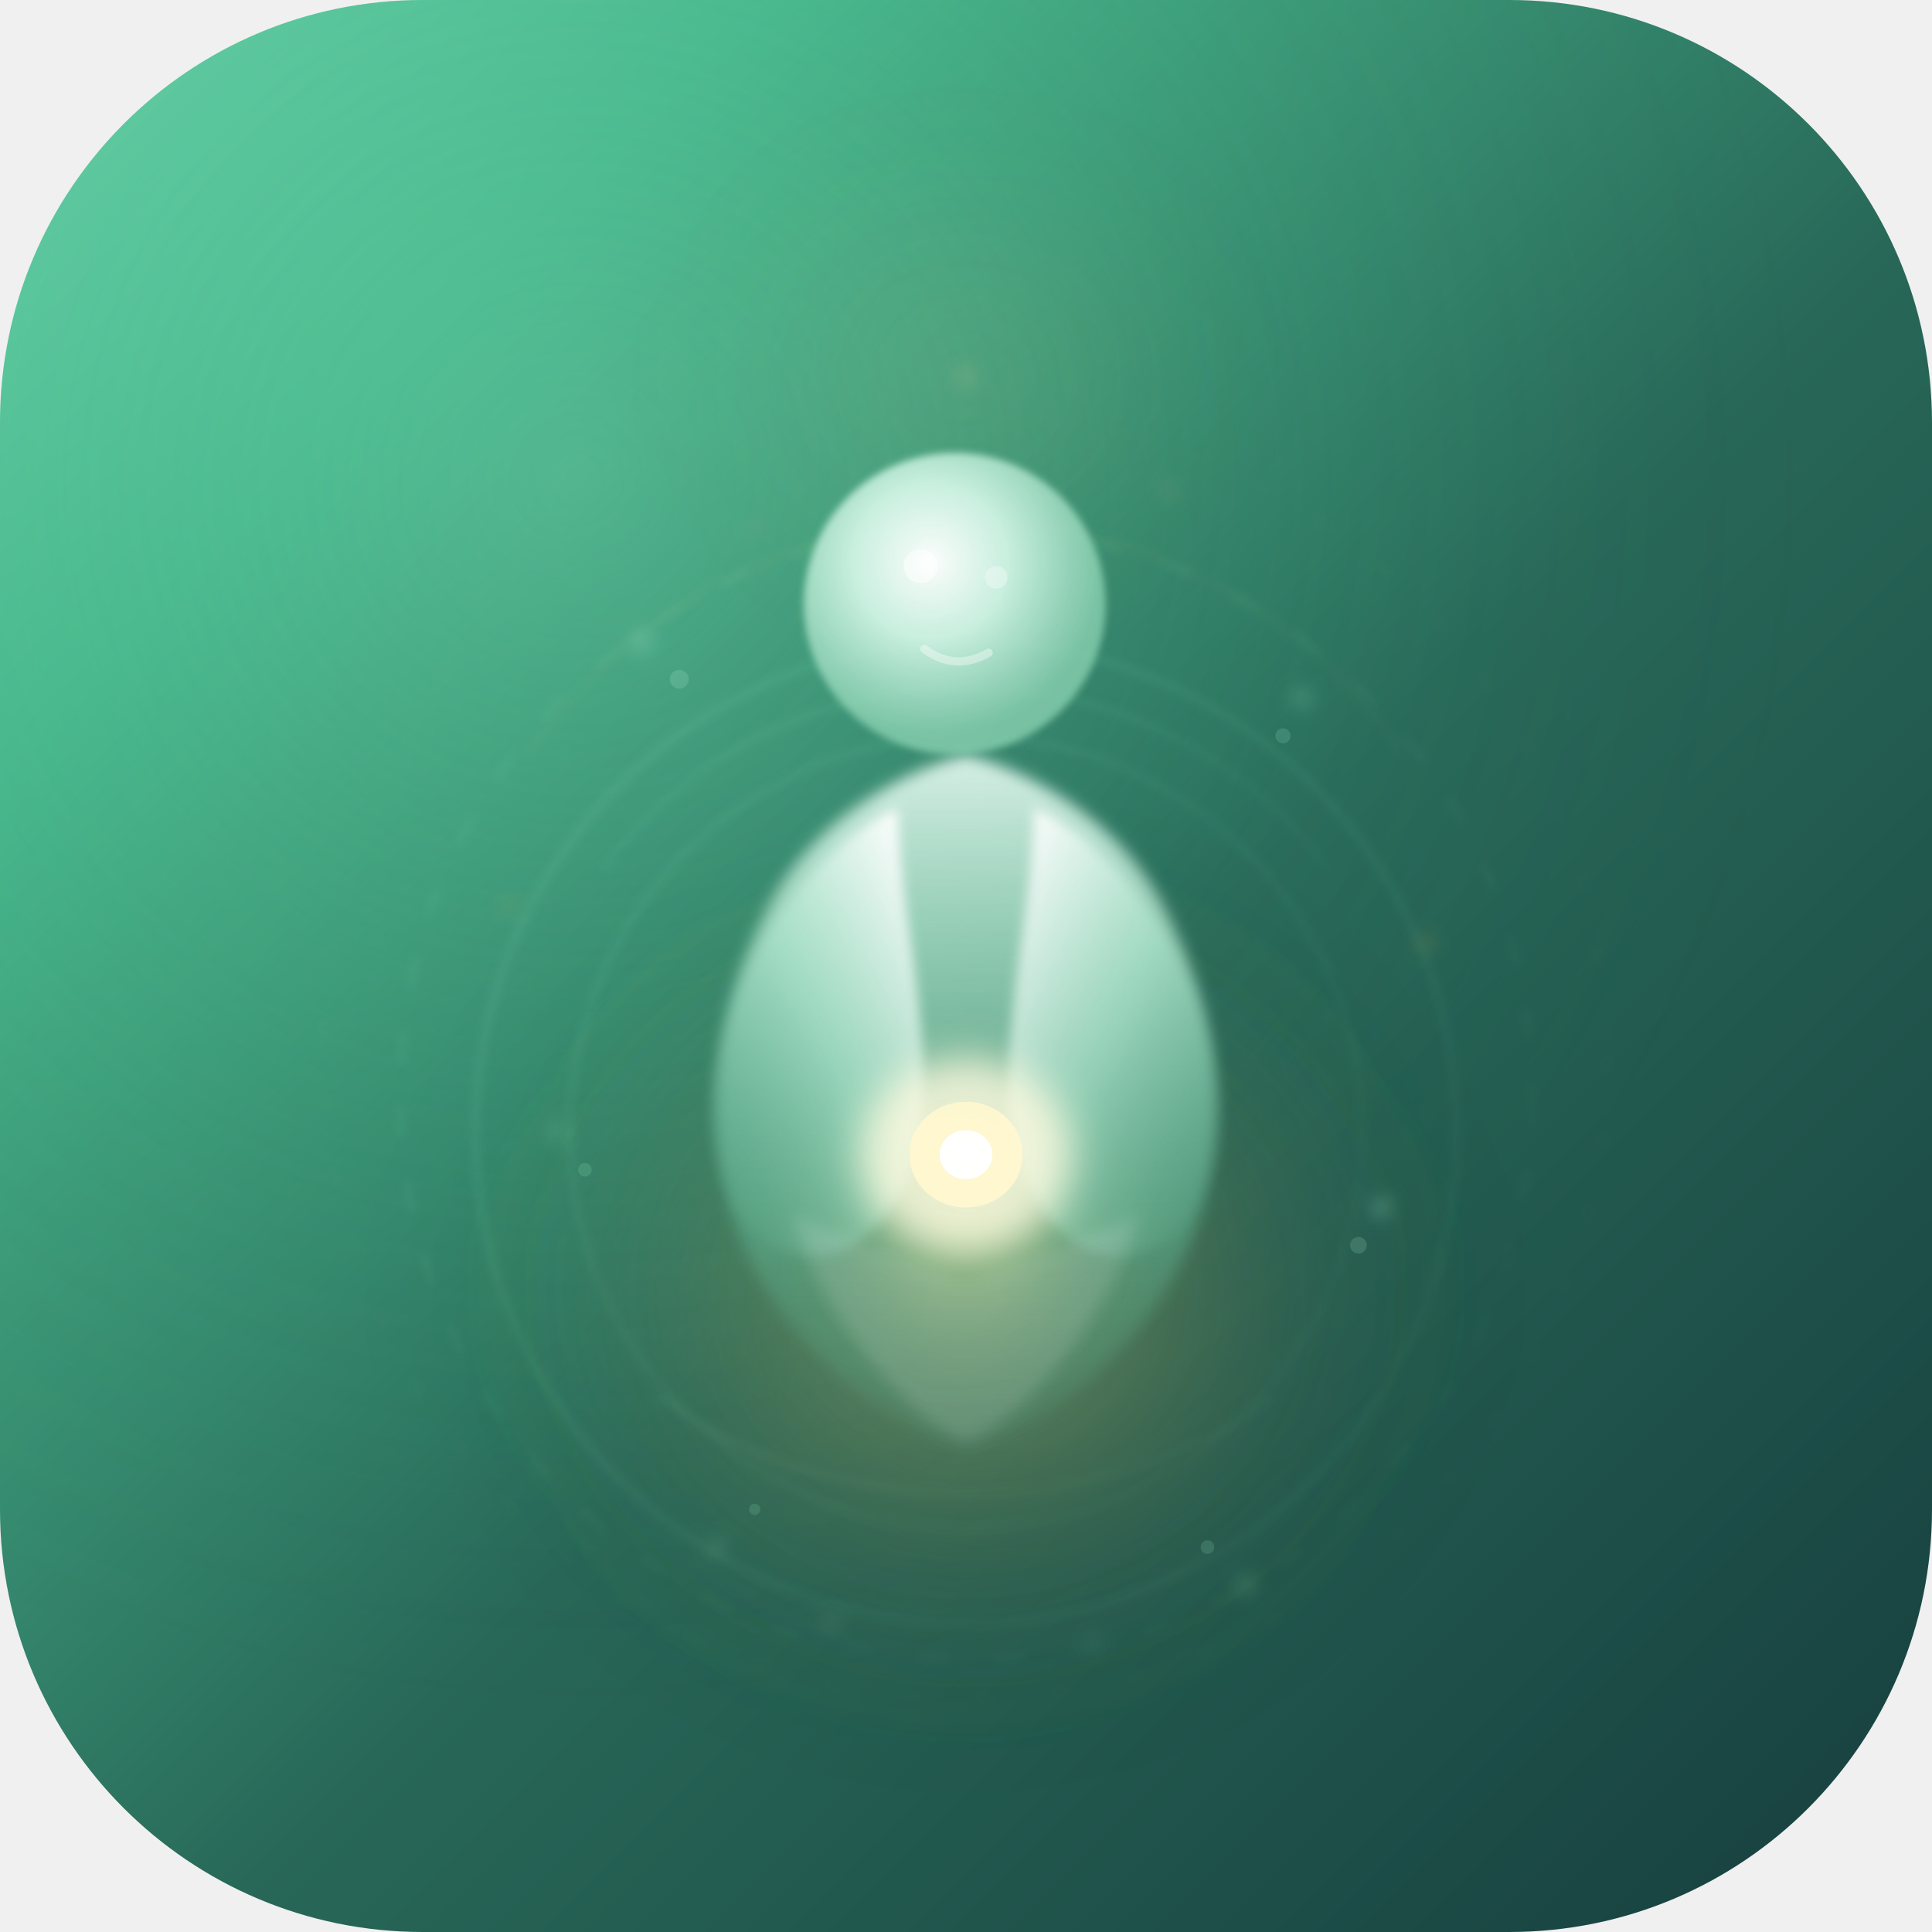
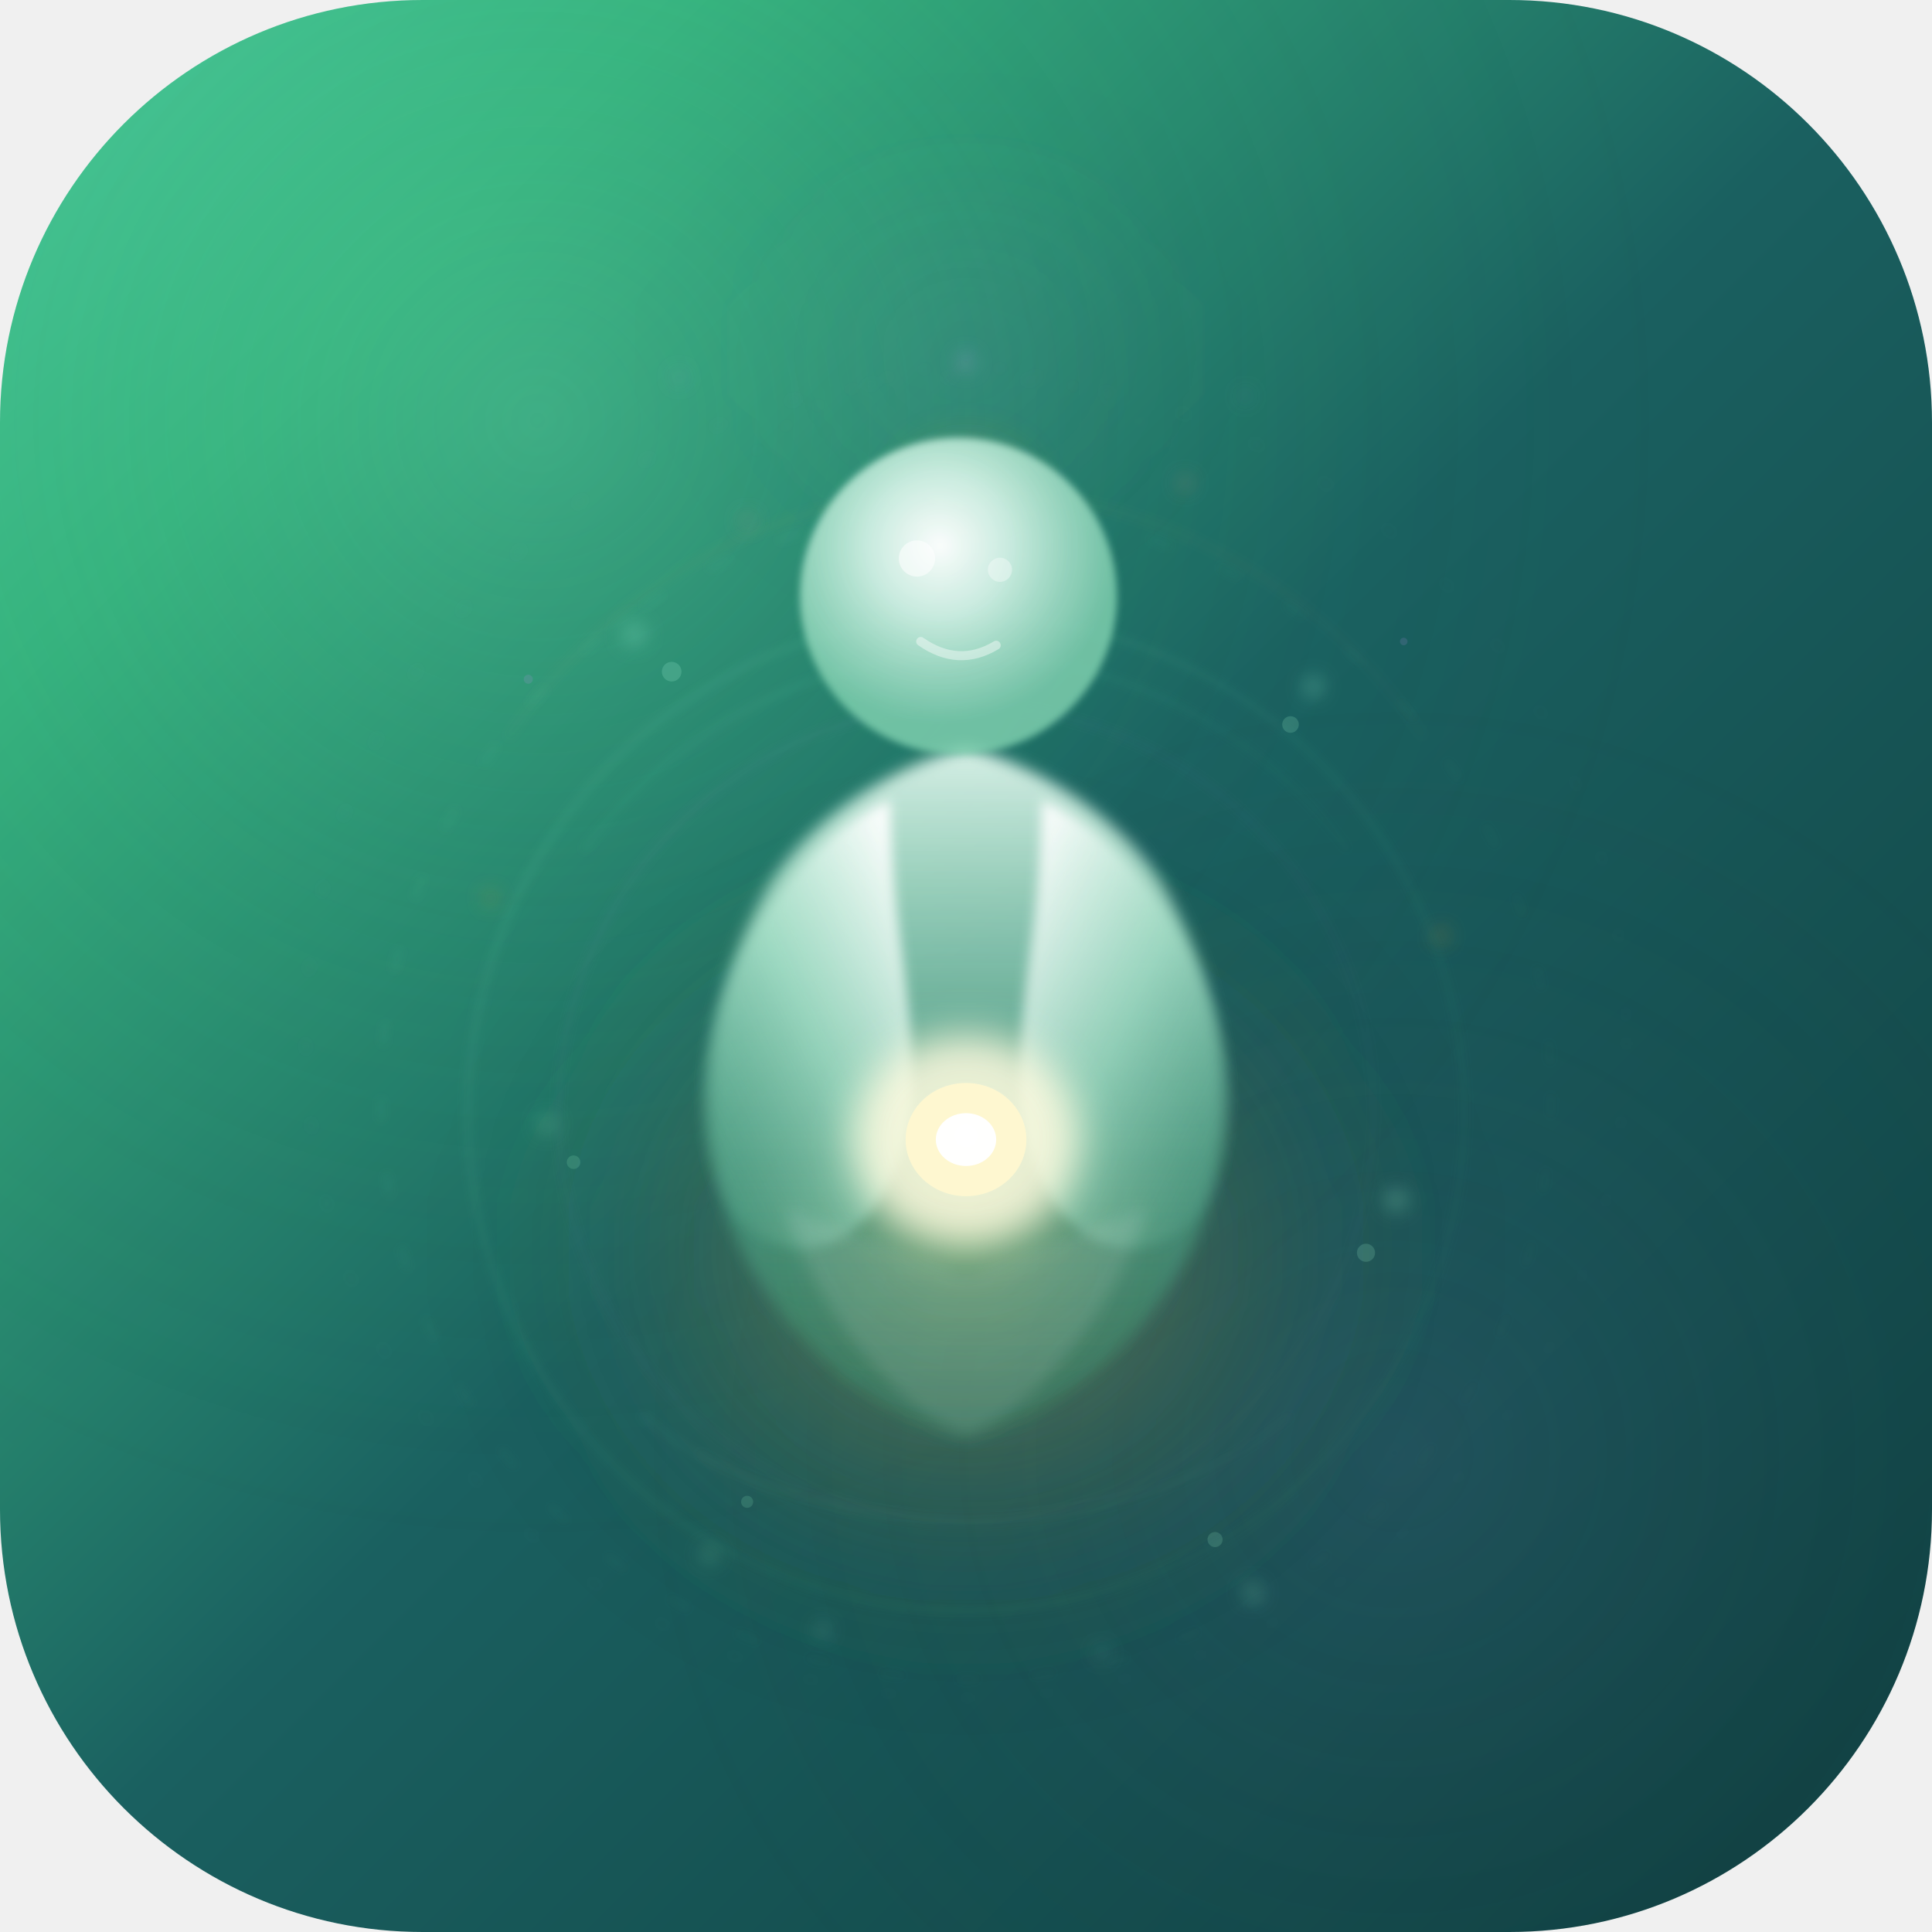
<svg xmlns="http://www.w3.org/2000/svg" viewBox="0 0 512 512" width="512" height="512">
  <defs>
    <linearGradient id="bg" x1="0%" y1="0%" x2="100%" y2="100%">
-       <stop offset="0%" stop-color="#68d0a8" />
-       <stop offset="20%" stop-color="#48b88c" />
-       <stop offset="55%" stop-color="#286858" />
-       <stop offset="100%" stop-color="#163d3d" />
+       <stop offset="0%" stop-color="#4ac89a" />
+       <stop offset="18%" stop-color="#36b37e" />
+       <stop offset="50%" stop-color="#1a6060" />
+       <stop offset="100%" stop-color="#0f3d3e" />
    </linearGradient>
-     <radialGradient id="bg-shine" cx="30%" cy="25%" r="65%">
-       <stop offset="0%" stop-color="#90e8c4" stop-opacity="0.22" />
-       <stop offset="60%" stop-color="#48b88c" stop-opacity="0.06" />
-       <stop offset="100%" stop-color="#163d3d" stop-opacity="0" />
+     <radialGradient id="bg-shine" cx="28%" cy="22%" r="60%">
+       <stop offset="0%" stop-color="#80e8c0" stop-opacity="0.18" />
+       <stop offset="50%" stop-color="#36b37e" stop-opacity="0.06" />
+       <stop offset="100%" stop-color="#0f3d3e" stop-opacity="0" />
    </radialGradient>
-     <radialGradient id="glow-ambient" cx="50%" cy="60%" r="35%">
-       <stop offset="0%" stop-color="#ffe8a0" stop-opacity="0.55" />
-       <stop offset="35%" stop-color="#dab24c" stop-opacity="0.22" />
-       <stop offset="100%" stop-color="#163d3d" stop-opacity="0" />
+     <radialGradient id="bg-violet-accent" cx="72%" cy="75%" r="40%">
+       <stop offset="0%" stop-color="#7c6fbd" stop-opacity="0.12" />
+       <stop offset="100%" stop-color="#0f3d3e" stop-opacity="0" />
    </radialGradient>
-     <radialGradient id="glow-mid" cx="50%" cy="60%" r="16%">
-       <stop offset="0%" stop-color="#fff8e0" stop-opacity="0.95" />
-       <stop offset="45%" stop-color="#ffd860" stop-opacity="0.60" />
-       <stop offset="100%" stop-color="#dab24c" stop-opacity="0" />
+     <radialGradient id="glow-heart" cx="50%" cy="58%" r="32%">
+       <stop offset="0%" stop-color="#ffe0a0" stop-opacity="0.60" />
+       <stop offset="30%" stop-color="#c8952e" stop-opacity="0.28" />
+       <stop offset="100%" stop-color="#0f3d3e" stop-opacity="0" />
    </radialGradient>
-     <radialGradient id="glow-crown" cx="50%" cy="25%" r="28%">
-       <stop offset="0%" stop-color="#ffe8a0" stop-opacity="0.18" />
-       <stop offset="100%" stop-color="#dab24c" stop-opacity="0" />
+     <radialGradient id="glow-core" cx="50%" cy="58%" r="14%">
+       <stop offset="0%" stop-color="#fff8e0" stop-opacity="0.98" />
+       <stop offset="40%" stop-color="#ffd860" stop-opacity="0.65" />
+       <stop offset="100%" stop-color="#c8952e" stop-opacity="0" />
    </radialGradient>
-     <radialGradient id="head-fill" cx="42%" cy="36%" r="58%">
+     <radialGradient id="glow-crown" cx="50%" cy="22%" r="30%">
+       <stop offset="0%" stop-color="#b8a8e8" stop-opacity="0.22" />
+       <stop offset="50%" stop-color="#7c6fbd" stop-opacity="0.08" />
+       <stop offset="100%" stop-color="#0f3d3e" stop-opacity="0" />
+     </radialGradient>
+     <radialGradient id="glow-halo" cx="50%" cy="28%" r="22%">
+       <stop offset="0%" stop-color="#ffe8a0" stop-opacity="0.20" />
+       <stop offset="100%" stop-color="#c8952e" stop-opacity="0" />
+     </radialGradient>
+     <radialGradient id="head-fill" cx="44%" cy="34%" r="56%">
      <stop offset="0%" stop-color="#ffffff" stop-opacity="0.98" />
-       <stop offset="45%" stop-color="#d0f4e4" stop-opacity="0.94" />
-       <stop offset="100%" stop-color="#88d0b0" stop-opacity="0.80" />
+       <stop offset="40%" stop-color="#d0f0e4" stop-opacity="0.95" />
+       <stop offset="100%" stop-color="#80d0b0" stop-opacity="0.82" />
    </radialGradient>
    <linearGradient id="body-fill" x1="50%" y1="0%" x2="50%" y2="100%">
-       <stop offset="0%" stop-color="#e0f6ec" stop-opacity="0.94" />
-       <stop offset="30%" stop-color="#a8e0c8" stop-opacity="0.74" />
-       <stop offset="65%" stop-color="#68c0a0" stop-opacity="0.50" />
-       <stop offset="100%" stop-color="#48a080" stop-opacity="0.18" />
+       <stop offset="0%" stop-color="#e0f6ec" stop-opacity="0.95" />
+       <stop offset="25%" stop-color="#a8e0c8" stop-opacity="0.78" />
+       <stop offset="60%" stop-color="#60c0a0" stop-opacity="0.52" />
+       <stop offset="100%" stop-color="#36b37e" stop-opacity="0.18" />
    </linearGradient>
    <linearGradient id="arm-l" x1="90%" y1="10%" x2="10%" y2="90%">
-       <stop offset="0%" stop-color="#ffffff" stop-opacity="0.88" />
-       <stop offset="50%" stop-color="#b0e8d0" stop-opacity="0.60" />
+       <stop offset="0%" stop-color="#ffffff" stop-opacity="0.90" />
+       <stop offset="50%" stop-color="#b0e8d0" stop-opacity="0.62" />
      <stop offset="100%" stop-color="#60b090" stop-opacity="0.22" />
    </linearGradient>
    <linearGradient id="arm-r" x1="10%" y1="10%" x2="90%" y2="90%">
-       <stop offset="0%" stop-color="#ffffff" stop-opacity="0.82" />
-       <stop offset="50%" stop-color="#b0e8d0" stop-opacity="0.56" />
+       <stop offset="0%" stop-color="#ffffff" stop-opacity="0.85" />
+       <stop offset="50%" stop-color="#b0e8d0" stop-opacity="0.58" />
      <stop offset="100%" stop-color="#60b090" stop-opacity="0.20" />
    </linearGradient>
    <linearGradient id="arc-stroke" x1="0%" y1="0%" x2="100%" y2="100%">
-       <stop offset="0%" stop-color="#90e0c0" stop-opacity="0.40" />
-       <stop offset="100%" stop-color="#48b88c" stop-opacity="0.12" />
+       <stop offset="0%" stop-color="#80e0c0" stop-opacity="0.35" />
+       <stop offset="100%" stop-color="#36b37e" stop-opacity="0.10" />
+     </linearGradient>
+     <linearGradient id="arc-violet" x1="0%" y1="0%" x2="100%" y2="100%">
+       <stop offset="0%" stop-color="#9b90d0" stop-opacity="0.28" />
+       <stop offset="100%" stop-color="#7c6fbd" stop-opacity="0.06" />
    </linearGradient>
    <linearGradient id="arc-gold" x1="0%" y1="0%" x2="100%" y2="100%">
-       <stop offset="0%" stop-color="#dab24c" stop-opacity="0.25" />
-       <stop offset="100%" stop-color="#ffe8a0" stop-opacity="0.08" />
+       <stop offset="0%" stop-color="#c8952e" stop-opacity="0.22" />
+       <stop offset="100%" stop-color="#ffe0a0" stop-opacity="0.06" />
    </linearGradient>
    <linearGradient id="arc-rose" x1="0%" y1="0%" x2="100%" y2="0%">
-       <stop offset="0%" stop-color="#e0a09c" stop-opacity="0.18" />
-       <stop offset="100%" stop-color="#e0a09c" stop-opacity="0.05" />
+       <stop offset="0%" stop-color="#d4918a" stop-opacity="0.20" />
+       <stop offset="100%" stop-color="#d4918a" stop-opacity="0.04" />
    </linearGradient>
    <filter id="soft-body" x="-5%" y="-5%" width="110%" height="110%">
      <feGaussianBlur in="SourceGraphic" stdDeviation="2" />
    </filter>
    <filter id="soft-arm" x="-6%" y="-6%" width="112%" height="112%">
      <feGaussianBlur in="SourceGraphic" stdDeviation="1.5" />
    </filter>
    <filter id="bloom-w" x="-70%" y="-70%" width="240%" height="240%">
      <feGaussianBlur in="SourceGraphic" stdDeviation="25" />
    </filter>
    <filter id="bloom-m" x="-50%" y="-50%" width="200%" height="200%">
      <feGaussianBlur in="SourceGraphic" stdDeviation="12" />
    </filter>
    <filter id="bloom-h" x="-40%" y="-40%" width="180%" height="180%">
      <feGaussianBlur in="SourceGraphic" stdDeviation="5" />
    </filter>
    <filter id="soft-head" x="-8%" y="-8%" width="116%" height="116%">
      <feGaussianBlur in="SourceGraphic" stdDeviation="1" />
    </filter>
    <filter id="arc-blur" x="-10%" y="-10%" width="120%" height="120%">
      <feGaussianBlur in="SourceGraphic" stdDeviation="1.2" />
    </filter>
    <filter id="particle-glow" x="-100%" y="-100%" width="300%" height="300%">
      <feGaussianBlur in="SourceGraphic" stdDeviation="2.5" />
    </filter>
+     <filter id="halo-blur" x="-30%" y="-30%" width="160%" height="160%">
+       <feGaussianBlur in="SourceGraphic" stdDeviation="3" />
+     </filter>
  </defs>
  <rect width="512" height="512" rx="112" fill="url(#bg)" />
  <rect width="512" height="512" rx="112" fill="url(#bg-shine)" />
-   <g filter="url(#arc-blur)" opacity="0.40">
-     <circle cx="256" cy="290" r="150" fill="none" stroke="url(#arc-stroke)" stroke-width="1.2" stroke-dasharray="8 12" />
-     <circle cx="256" cy="300" r="130" fill="none" stroke="url(#arc-stroke)" stroke-width="1.8" />
-     <circle cx="256" cy="300" r="105" fill="none" stroke="url(#arc-stroke)" stroke-width="1.2" />
-     <path d="M160,230 A120,120 0 0,1 352,230" fill="none" stroke="url(#arc-stroke)" stroke-width="1.5" stroke-linecap="round" />
-     <path d="M175,370 A110,80 0 0,0 337,370" fill="none" stroke="url(#arc-stroke)" stroke-width="1" />
+   <rect width="512" height="512" rx="112" fill="url(#bg-violet-accent)" />
+   <g filter="url(#arc-blur)" opacity="0.35">
+     <circle cx="256" cy="290" r="155" fill="none" stroke="url(#arc-stroke)" stroke-width="1" stroke-dasharray="6 14" />
+     <circle cx="256" cy="295" r="132" fill="none" stroke="url(#arc-stroke)" stroke-width="1.6" />
+     <circle cx="256" cy="295" r="108" fill="none" stroke="url(#arc-violet)" stroke-width="1.2" />
+     <path d="M155,225 A125,125 0 0,1 357,225" fill="none" stroke="url(#arc-stroke)" stroke-width="1.4" stroke-linecap="round" />
+     <path d="M170,375 A115,85 0 0,0 342,375" fill="none" stroke="url(#arc-stroke)" stroke-width="0.8" />
  </g>
-   <g filter="url(#arc-blur)" opacity="0.22">
-     <path d="M140,200 A140,140 0 0,1 372,200" fill="none" stroke="url(#arc-gold)" stroke-width="1.8" stroke-linecap="round" />
-     <path d="M190,380 A100,60 0 0,0 322,380" fill="none" stroke="url(#arc-rose)" stroke-width="1.2" />
-     <circle cx="256" cy="280" r="170" fill="none" stroke="url(#arc-gold)" stroke-width="0.8" stroke-dasharray="4 16" />
+   <g filter="url(#arc-blur)" opacity="0.25">
+     <path d="M135,195 A145,145 0 0,1 377,195" fill="none" stroke="url(#arc-gold)" stroke-width="1.6" stroke-linecap="round" />
+     <path d="M185,385 A105,65 0 0,0 327,385" fill="none" stroke="url(#arc-rose)" stroke-width="1.0" />
+     <circle cx="256" cy="275" r="175" fill="none" stroke="url(#arc-violet)" stroke-width="0.7" stroke-dasharray="3 18" />
+     <path d="M200,120 A80,80 0 0,1 312,120" fill="none" stroke="url(#arc-gold)" stroke-width="0.6" stroke-dasharray="2 8" />
  </g>
-   <ellipse cx="256" cy="140" rx="100" ry="80" fill="url(#glow-crown)" filter="url(#bloom-w)" />
-   <ellipse cx="256" cy="310" rx="180" ry="160" fill="url(#glow-ambient)" filter="url(#bloom-w)" />
-   <ellipse cx="256" cy="308" rx="90" ry="82" fill="url(#glow-mid)" filter="url(#bloom-m)" />
+   <ellipse cx="256" cy="135" rx="95" ry="75" fill="url(#glow-crown)" filter="url(#bloom-w)" />
+   <ellipse cx="256" cy="145" rx="55" ry="40" fill="url(#glow-halo)" filter="url(#halo-blur)" />
+   <ellipse cx="256" cy="305" rx="185" ry="165" fill="url(#glow-heart)" filter="url(#bloom-w)" />
+   <ellipse cx="256" cy="303" rx="85" ry="78" fill="url(#glow-core)" filter="url(#bloom-m)" />
  <g filter="url(#soft-body)">
-     <path d="M256,200 C240,204 218,216 206,236 C192,260 186,288 192,314 C196,334 208,352 224,366 C236,376 248,382 256,384 C264,382 276,376 288,366 C304,352 316,334 320,314 C326,288 320,260 306,236 C294,216 272,204 256,200Z" fill="url(#body-fill)" />
+     <path d="M256,198 C240,202 217,214 204,234 C190,258 184,286 190,312 C194,332 206,350 222,364 C234,374 247,380 256,382 C265,380 278,374 290,364 C306,350 318,332 322,312 C328,286 322,258 308,234 C295,214 272,202 256,198Z" fill="url(#body-fill)" />
  </g>
  <g filter="url(#soft-arm)">
-     <path d="M238,214 C224,220 208,236 198,258 C188,280 186,302 194,318 C202,332 214,336 226,330 C236,324 242,312 244,298 C246,286 244,270 242,254 C240,240 238,226 238,214Z" fill="url(#arm-l)" />
-     <path d="M274,214 C288,220 304,236 314,258 C324,280 326,302 318,318 C310,332 298,336 286,330 C276,324 270,312 268,298 C266,286 268,270 270,254 C272,240 274,226 274,214Z" fill="url(#arm-r)" />
+     <path d="M236,212 C221,218 205,234 195,256 C185,278 183,300 191,316 C199,330 211,334 223,328 C233,322 239,310 241,296 C243,284 241,268 239,252 C237,238 236,224 236,212Z" fill="url(#arm-l)" />
+     <path d="M276,212 C291,218 307,234 317,256 C327,278 329,300 321,316 C313,330 301,334 289,328 C279,322 273,310 271,296 C269,284 271,268 273,252 C275,238 276,224 276,212Z" fill="url(#arm-r)" />
  </g>
-   <g opacity="0.30" filter="url(#soft-body)">
-     <path d="M232,362 C242,374 250,380 256,382 C262,380 270,374 280,362 C290,350 298,336 302,322 L256,340 L210,322 C214,336 222,350 232,362Z" fill="rgba(255,255,255,0.45)" />
+   <g opacity="0.28" filter="url(#soft-body)">
+     <path d="M230,360 C240,372 249,378 256,380 C263,378 272,372 282,360 C292,348 300,334 304,320 L256,338 L208,320 C212,334 220,348 230,360Z" fill="rgba(255,255,255,0.40)" />
  </g>
  <g filter="url(#soft-head)">
-     <circle cx="253" cy="160" r="40" fill="url(#head-fill)" />
+     <circle cx="254" cy="158" r="42" fill="url(#head-fill)" />
  </g>
-   <circle cx="244" cy="150" r="4.5" fill="rgba(255,255,255,0.52)" />
-   <circle cx="264" cy="153" r="3" fill="rgba(255,255,255,0.32)" />
-   <path d="M245,172 Q253,178 262,173" fill="none" stroke="rgba(255,255,255,0.38)" stroke-width="2.2" stroke-linecap="round" />
-   <ellipse cx="256" cy="306" rx="28" ry="26" fill="#fffbe0" opacity="0.82" filter="url(#bloom-h)" />
-   <ellipse cx="256" cy="306" rx="15" ry="14" fill="#fff8d0" opacity="0.94" />
-   <ellipse cx="256" cy="306" rx="7" ry="6.5" fill="#ffffff" opacity="0.98" />
-   <circle cx="256" cy="305" r="2.8" fill="#ffffff" />
-   <g opacity="0.30" filter="url(#particle-glow)">
-     <circle cx="170" cy="170" r="3" fill="#a8e8d0" />
-     <circle cx="345" cy="185" r="2.5" fill="#98e8c0" />
-     <circle cx="148" cy="300" r="2.2" fill="#90e0b8" />
-     <circle cx="366" cy="320" r="2.8" fill="#a0e8c4" />
-     <circle cx="190" cy="410" r="2" fill="#88d8b0" />
-     <circle cx="330" cy="420" r="2.2" fill="#90e0b8" />
-     <circle cx="135" cy="240" r="1.6" fill="#dab24c" />
-     <circle cx="378" cy="250" r="1.8" fill="#dab24c" />
-     <circle cx="200" cy="140" r="1.4" fill="#e0a09c" />
-     <circle cx="310" cy="130" r="1.6" fill="#e0a09c" />
-     <circle cx="256" cy="100" r="2" fill="#ffe8a0" />
-     <circle cx="220" cy="430" r="1.5" fill="#b0e8d4" />
-     <circle cx="290" cy="435" r="1.3" fill="#a0dcc4" />
+   <circle cx="243" cy="148" r="4.8" fill="rgba(255,255,255,0.55)" />
+   <circle cx="265" cy="151" r="3.2" fill="rgba(255,255,255,0.35)" />
+   <path d="M244,170 Q254,177 264,171" fill="none" stroke="rgba(255,255,255,0.42)" stroke-width="2.4" stroke-linecap="round" />
+   <ellipse cx="256" cy="302" rx="30" ry="28" fill="#fffbe0" opacity="0.85" filter="url(#bloom-h)" />
+   <ellipse cx="256" cy="302" rx="16" ry="15" fill="#fff8d0" opacity="0.95" />
+   <ellipse cx="256" cy="302" rx="8" ry="7" fill="#ffffff" opacity="0.98" />
+   <circle cx="256" cy="301" r="3" fill="#ffffff" />
+   <g opacity="0.32" filter="url(#particle-glow)">
+     <circle cx="168" cy="168" r="3.2" fill="#80e0c0" />
+     <circle cx="348" cy="182" r="2.6" fill="#90e8c8" />
+     <circle cx="145" cy="298" r="2.4" fill="#80d8b0" />
+     <circle cx="370" cy="318" r="3.0" fill="#90e0c0" />
+     <circle cx="188" cy="412" r="2.2" fill="#78d0a8" />
+     <circle cx="332" cy="422" r="2.4" fill="#88d8b4" />
+     <circle cx="130" cy="238" r="1.8" fill="#c8952e" />
+     <circle cx="382" cy="248" r="2.0" fill="#c8952e" />
+     <circle cx="198" cy="138" r="1.6" fill="#d4918a" />
+     <circle cx="314" cy="128" r="1.8" fill="#d4918a" />
+     <circle cx="256" cy="96" r="2.2" fill="#b8a8e8" />
+     <circle cx="180" cy="100" r="1.4" fill="#9b90d0" />
+     <circle cx="330" cy="105" r="1.2" fill="#9b90d0" />
+     <circle cx="218" cy="432" r="1.6" fill="#98e0cc" />
+     <circle cx="292" cy="438" r="1.4" fill="#90d8c0" />
  </g>
-   <g opacity="0.18">
-     <circle cx="180" cy="180" r="2.5" fill="#b0f0d4" />
-     <circle cx="340" cy="195" r="2" fill="#98e8c0" />
-     <circle cx="155" cy="310" r="1.8" fill="#90e0b8" />
-     <circle cx="360" cy="330" r="2.2" fill="#a0e8c4" />
-     <circle cx="200" cy="400" r="1.5" fill="#88d8b0" />
-     <circle cx="320" cy="410" r="1.8" fill="#90e0b8" />
+   <g opacity="0.20">
+     <circle cx="178" cy="178" r="2.6" fill="#a0f0d4" />
+     <circle cx="342" cy="192" r="2.2" fill="#90e8c0" />
+     <circle cx="152" cy="308" r="1.8" fill="#80d8b0" />
+     <circle cx="362" cy="332" r="2.4" fill="#90e0c0" />
+     <circle cx="198" cy="398" r="1.6" fill="#78d0a8" />
+     <circle cx="322" cy="408" r="2.0" fill="#88d8b4" />
+     <circle cx="140" cy="180" r="1.2" fill="#a090d0" />
+     <circle cx="372" cy="170" r="1.0" fill="#9080c8" />
  </g>
</svg>
